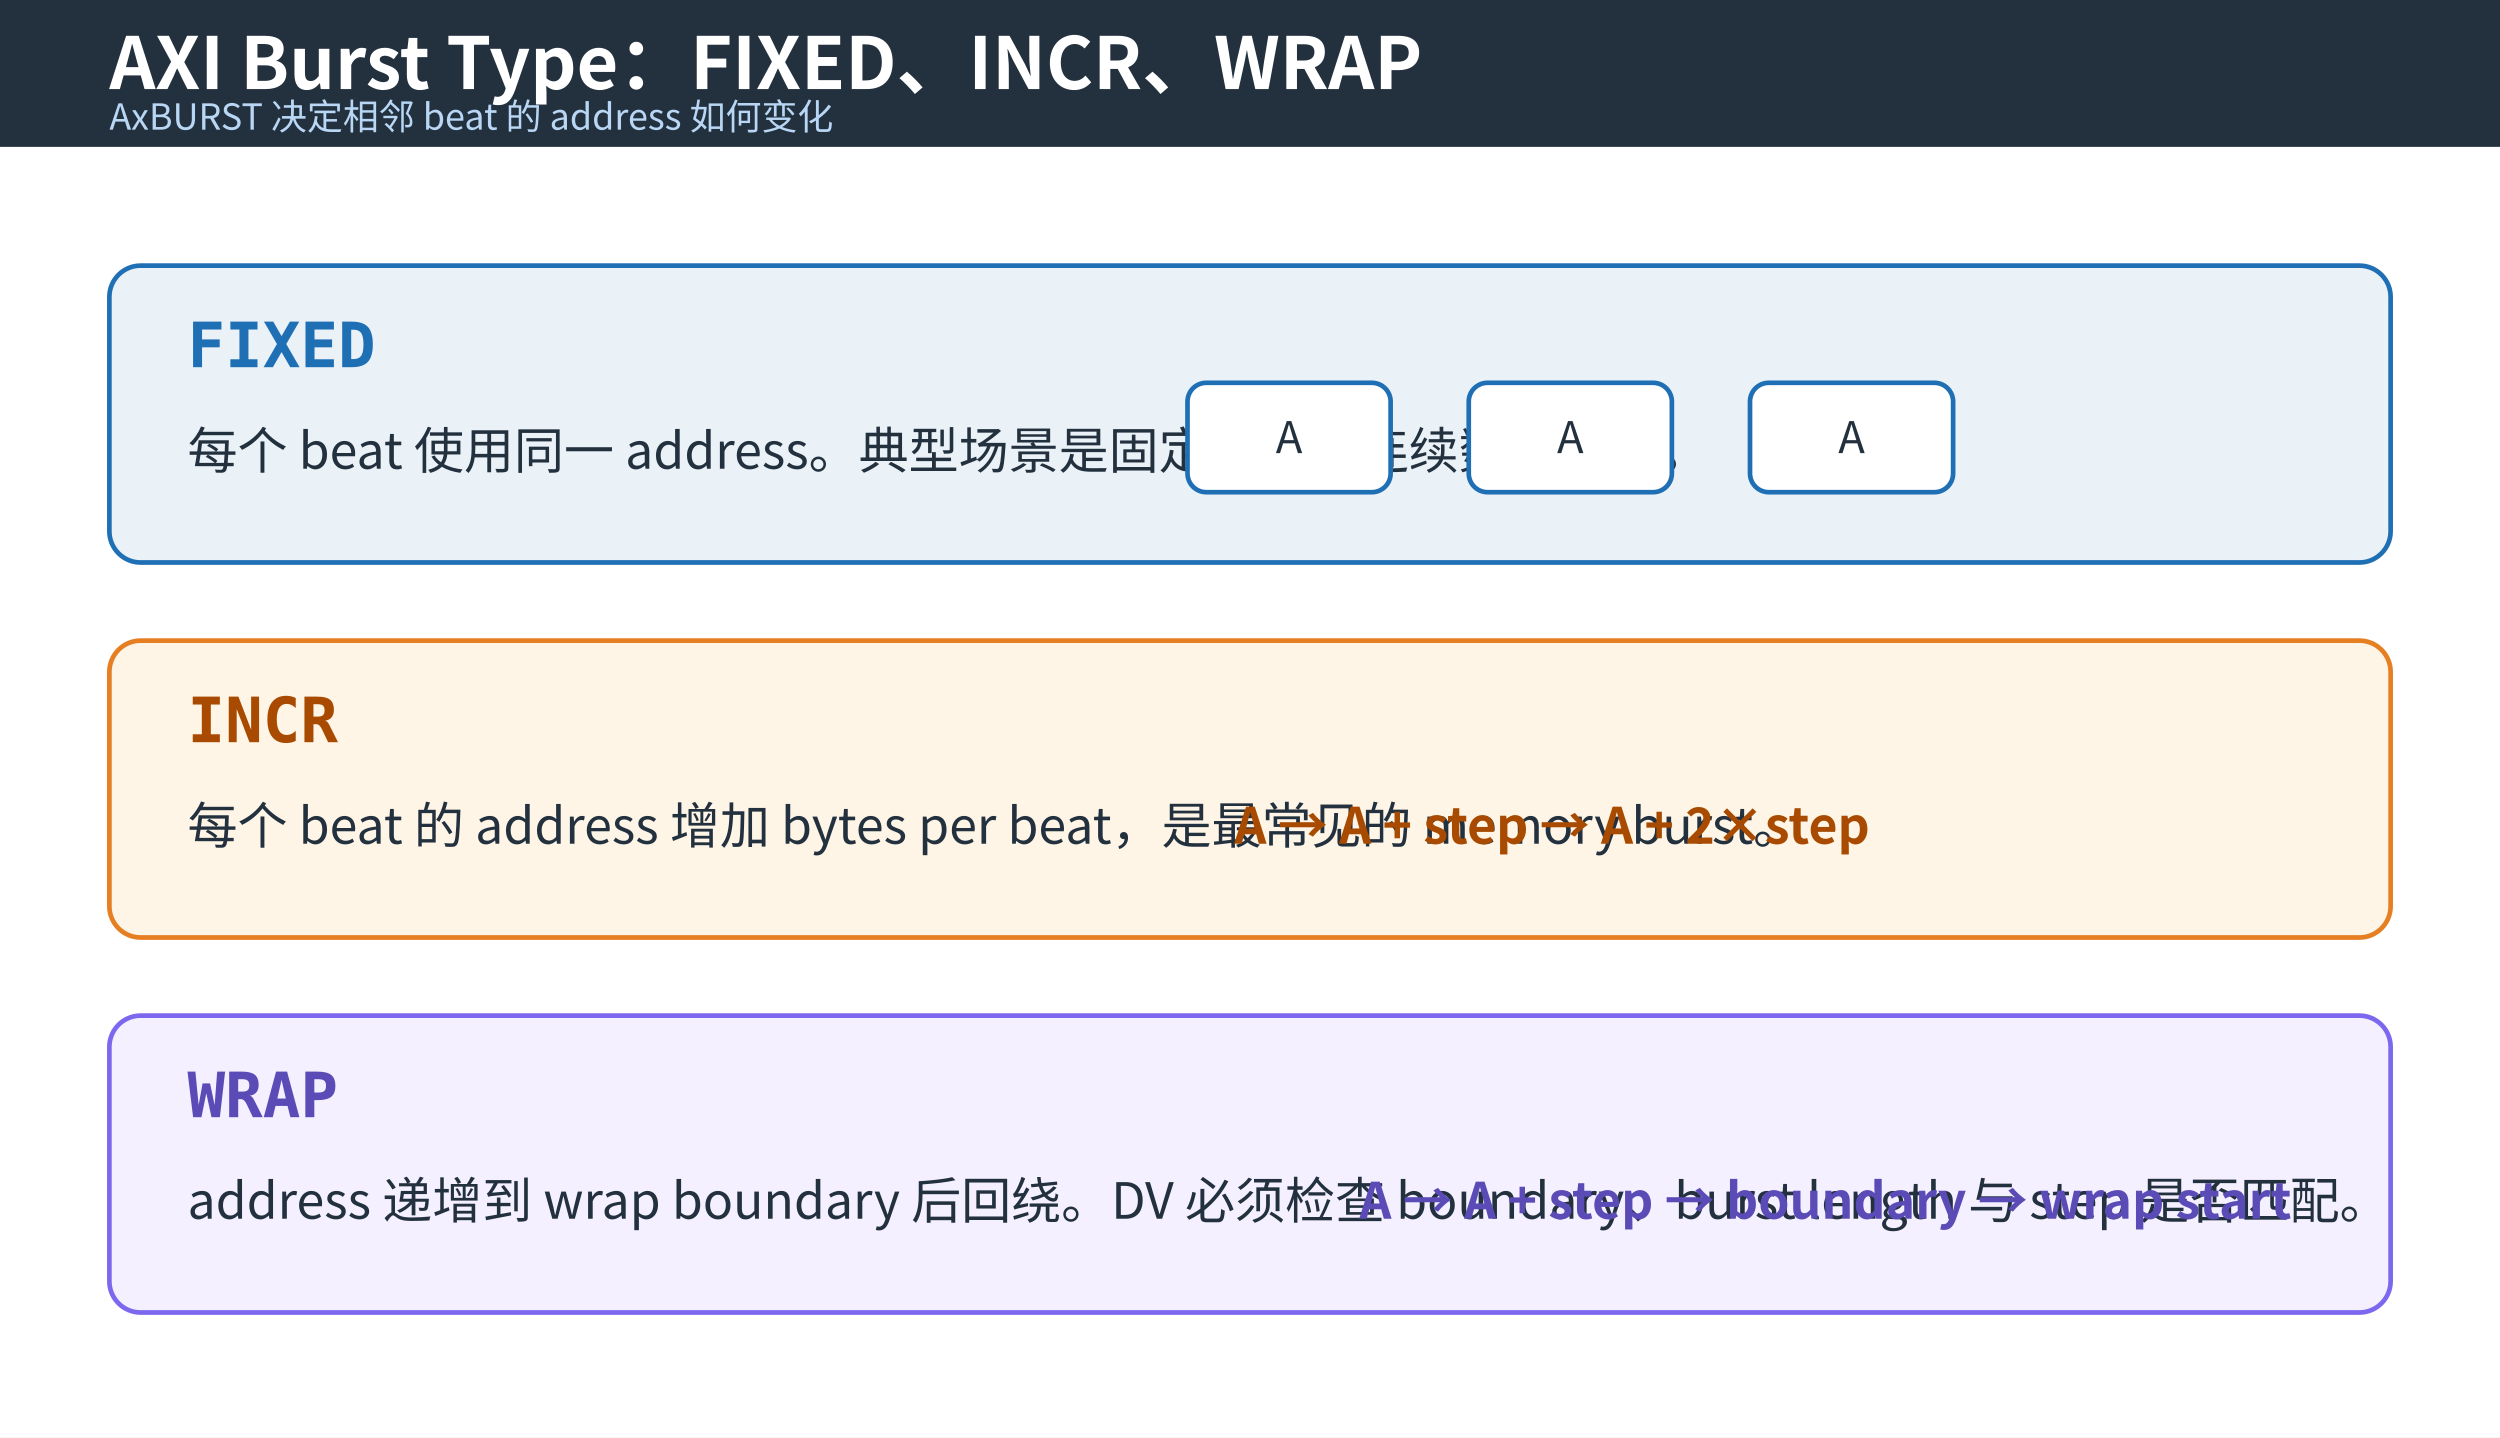
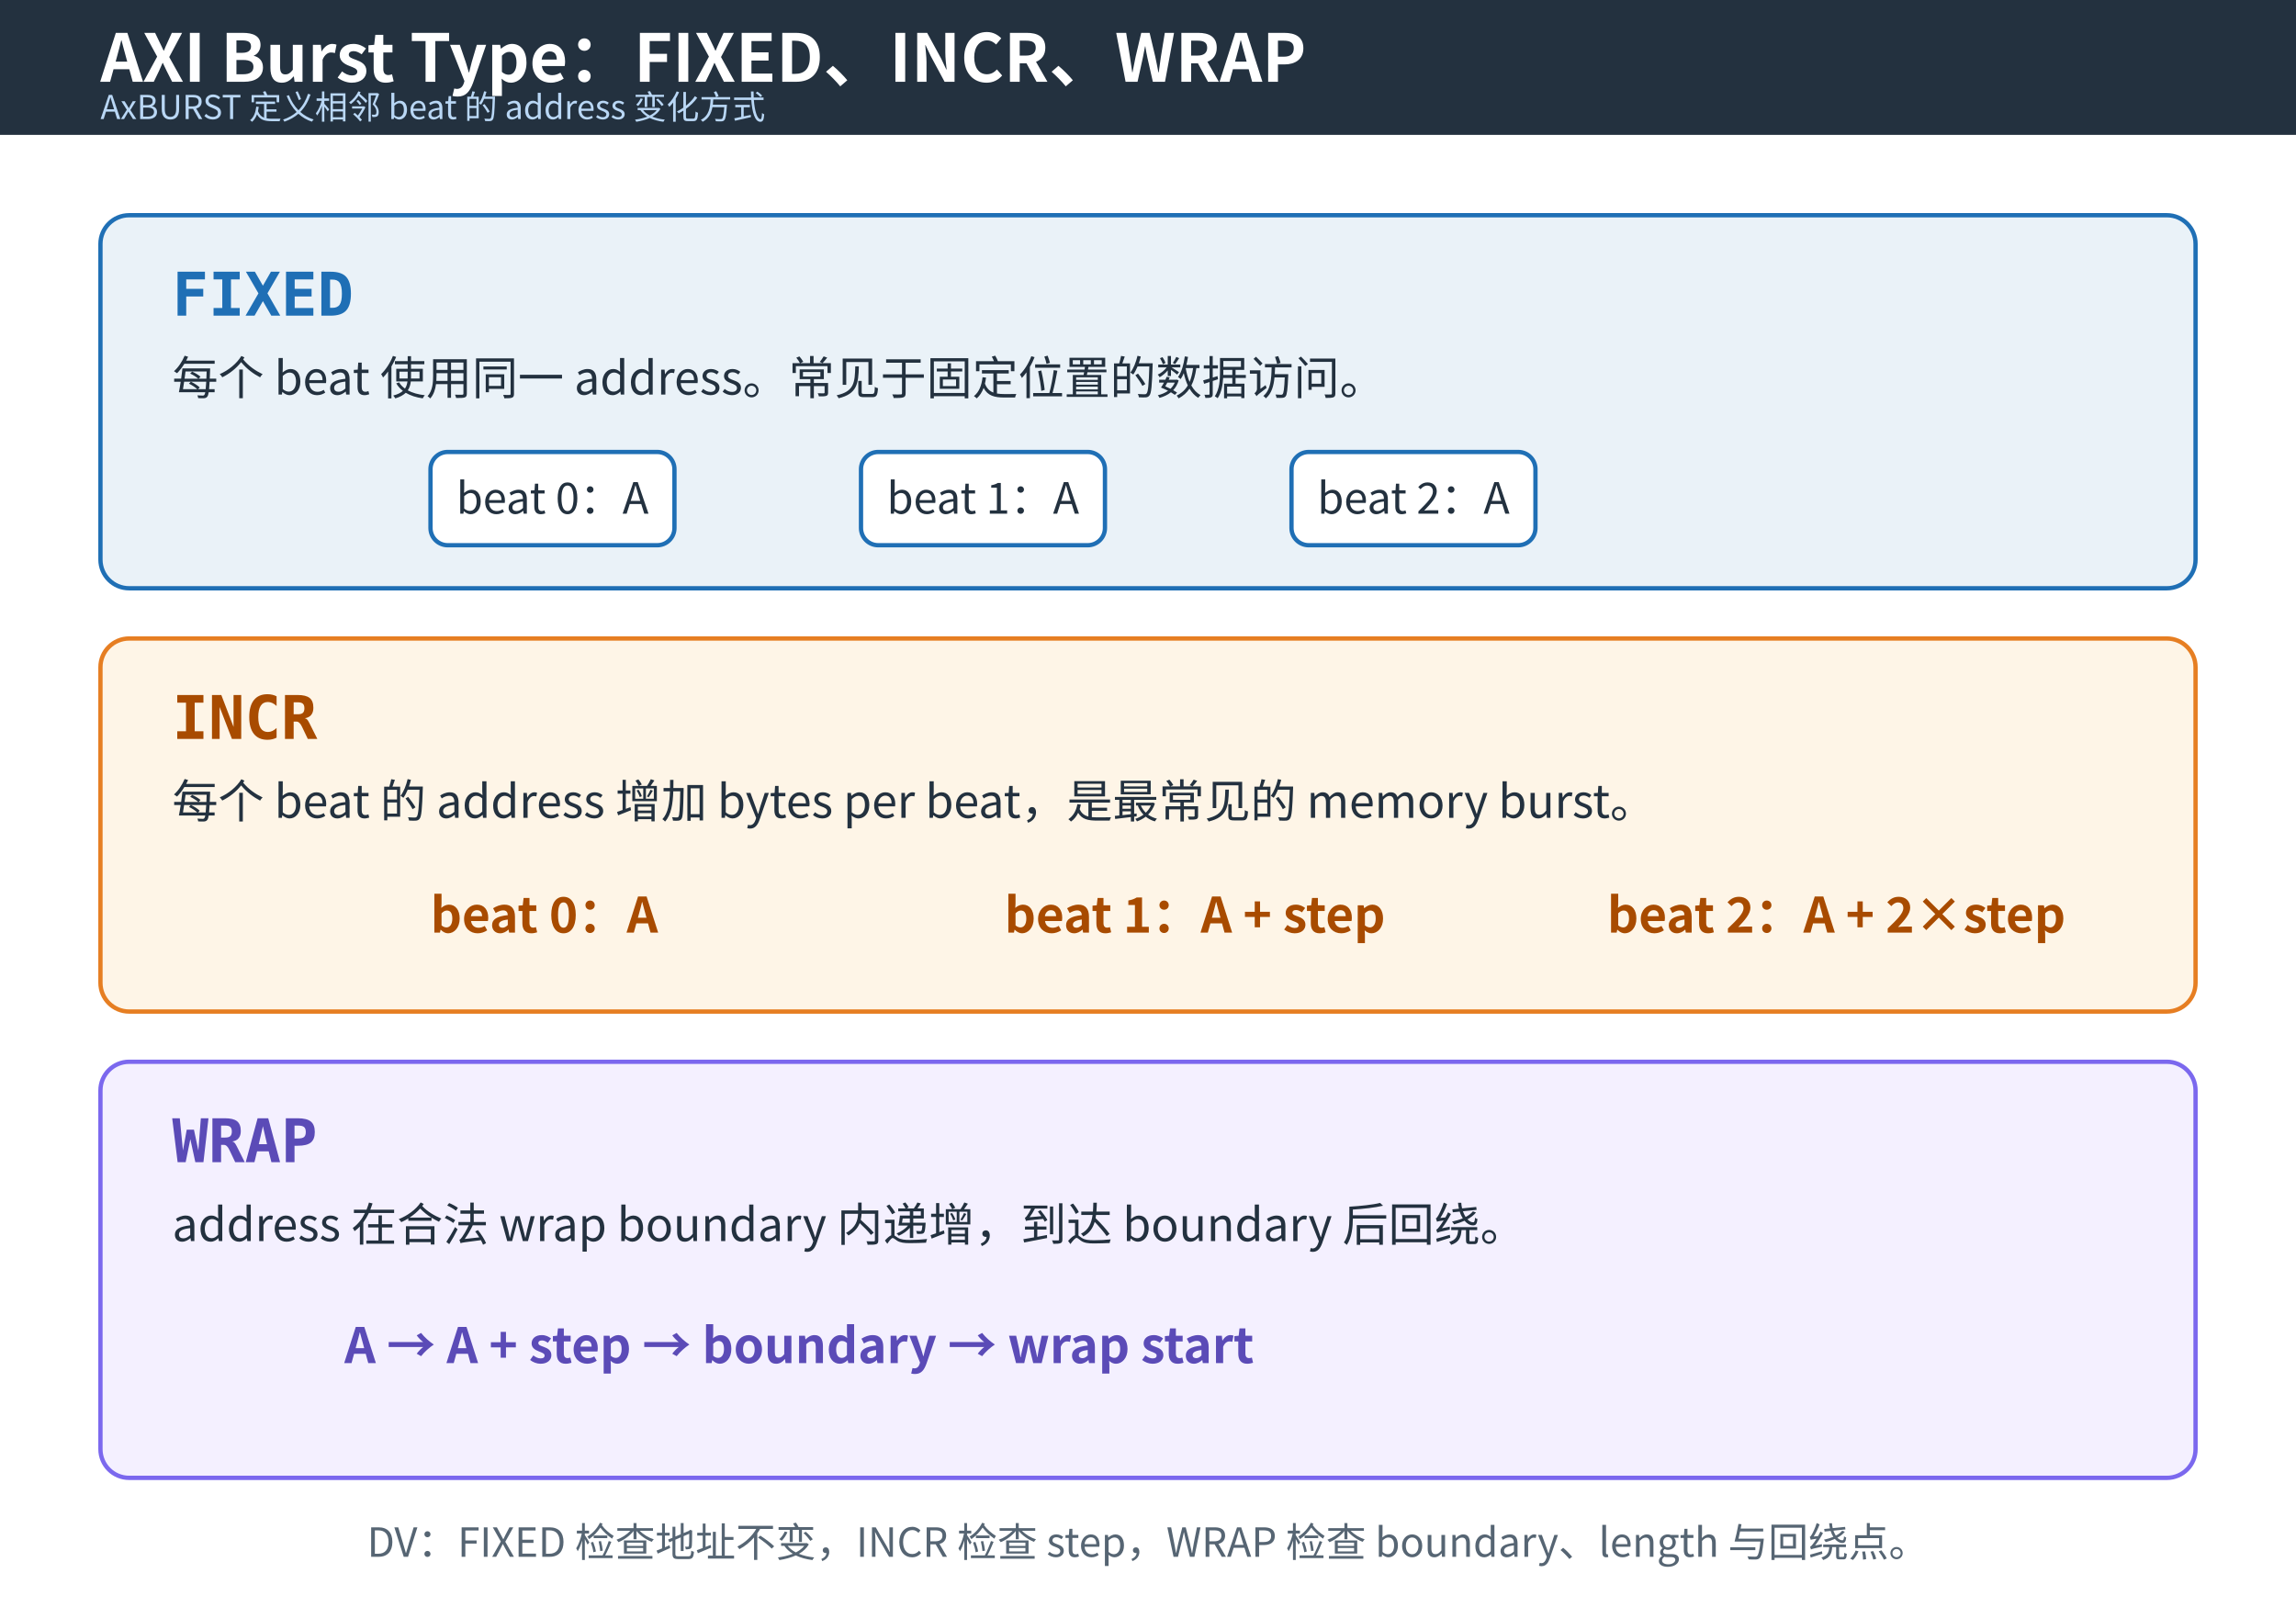
- <svg xmlns="http://www.w3.org/2000/svg" width="1600" height="920" viewBox="0 0 1600 920">
-   <rect width="1600" height="920" fill="#FFFFFF" />
+ <svg xmlns="http://www.w3.org/2000/svg" width="1600" height="1120" viewBox="0 0 1600 1120">
+   <rect width="1600" height="1120" fill="#FFFFFF" />
  <rect width="1600" height="94" fill="#23313F" />
  <text x="70" y="57" font-family="Noto Sans CJK SC,Arial" font-size="46" font-weight="700" fill="#FFFFFF">AXI Burst Type：FIXED、INCR、WRAP</text>
-   <text x="70" y="83" font-family="Noto Sans CJK SC,Arial" font-size="23" fill="#B9D7F5">AxBURST 决定相邻 beat 的 address 如何变化</text>
-   <rect x="70" y="170" width="1460" height="190" rx="20" fill="#EAF2F8" stroke="#1F6FB5" stroke-width="3" />
-   <text x="120" y="235" font-family="DejaVu Sans Mono" font-size="40" font-weight="700" fill="#1F6FB5">FIXED</text>
-   <text x="120" y="300" font-family="Noto Sans CJK SC,Arial" font-size="32" fill="#23313F">每个 beat 使用同一 address。典型场景是固定位置的连续数据访问。</text>
-   <rect x="760" y="245" width="130" height="70" rx="12" fill="#FFFFFF" stroke="#1F6FB5" stroke-width="3" />
-   <rect x="940" y="245" width="130" height="70" rx="12" fill="#FFFFFF" stroke="#1F6FB5" stroke-width="3" />
-   <rect x="1120" y="245" width="130" height="70" rx="12" fill="#FFFFFF" stroke="#1F6FB5" stroke-width="3" />
-   <text x="825" y="290" text-anchor="middle" font-family="Noto Sans CJK SC,Arial" font-size="28" fill="#23313F">A</text>
-   <text x="1005" y="290" text-anchor="middle" font-family="Noto Sans CJK SC,Arial" font-size="28" fill="#23313F">A</text>
-   <text x="1185" y="290" text-anchor="middle" font-family="Noto Sans CJK SC,Arial" font-size="28" fill="#23313F">A</text>
-   <rect x="70" y="410" width="1460" height="190" rx="20" fill="#FEF5E7" stroke="#E67E22" stroke-width="3" />
-   <text x="120" y="475" font-family="DejaVu Sans Mono" font-size="40" font-weight="700" fill="#A84B00">INCR</text>
-   <text x="120" y="540" font-family="Noto Sans CJK SC,Arial" font-size="32" fill="#23313F">每个 beat 的 address 增加 bytes per beat，是最常见的 memory burst。</text>
-   <text x="790" y="540" font-family="Noto Sans CJK SC,Arial" font-size="32" font-weight="700" fill="#A84B00">A → A + step → A + 2×step</text>
-   <rect x="70" y="650" width="1460" height="190" rx="20" fill="#F4F0FF" stroke="#7B68EE" stroke-width="3" />
-   <text x="120" y="715" font-family="DejaVu Sans Mono" font-size="40" font-weight="700" fill="#5B4BB7">WRAP</text>
-   <text x="120" y="780" font-family="Noto Sans CJK SC,Arial" font-size="32" fill="#23313F">address 递增到 wrap boundary 后回绕。DV 必须检查 boundary、burst length 与 step 是否匹配。</text>
-   <text x="870" y="780" font-family="Noto Sans CJK SC,Arial" font-size="32" font-weight="700" fill="#5B4BB7">A → A + step → boundary → wrap start</text>
+   <text x="70" y="83" font-family="Noto Sans CJK SC,Arial" font-size="23" fill="#B9D7F5">AxBURST 定义相邻 beat 的 address 变化方式</text>
+   <rect x="70" y="150" width="1460" height="260" rx="20" fill="#EAF2F8" stroke="#1F6FB5" stroke-width="3" />
+   <text x="120" y="220" font-family="DejaVu Sans Mono" font-size="42" font-weight="700" fill="#1F6FB5">FIXED</text>
+   <text x="120" y="275" font-family="Noto Sans CJK SC,Arial" font-size="32" fill="#23313F">每个 beat 使用同一 address。常见于固定位置的数据访问。</text>
+   <rect x="300" y="315" width="170" height="65" rx="12" fill="#FFFFFF" stroke="#1F6FB5" stroke-width="3" />
+   <rect x="600" y="315" width="170" height="65" rx="12" fill="#FFFFFF" stroke="#1F6FB5" stroke-width="3" />
+   <rect x="900" y="315" width="170" height="65" rx="12" fill="#FFFFFF" stroke="#1F6FB5" stroke-width="3" />
+   <text x="385" y="358" text-anchor="middle" font-family="Noto Sans CJK SC,Arial" font-size="30" fill="#23313F">beat 0：A</text>
+   <text x="685" y="358" text-anchor="middle" font-family="Noto Sans CJK SC,Arial" font-size="30" fill="#23313F">beat 1：A</text>
+   <text x="985" y="358" text-anchor="middle" font-family="Noto Sans CJK SC,Arial" font-size="30" fill="#23313F">beat 2：A</text>
+   <rect x="70" y="445" width="1460" height="260" rx="20" fill="#FEF5E7" stroke="#E67E22" stroke-width="3" />
+   <text x="120" y="515" font-family="DejaVu Sans Mono" font-size="42" font-weight="700" fill="#A84B00">INCR</text>
+   <text x="120" y="570" font-family="Noto Sans CJK SC,Arial" font-size="32" fill="#23313F">每个 beat 的 address 增加 bytes per beat，是最常见的 memory burst。</text>
+   <text x="300" y="650" font-family="Noto Sans CJK SC,Arial" font-size="34" font-weight="700" fill="#A84B00">beat 0：A</text>
+   <text x="700" y="650" font-family="Noto Sans CJK SC,Arial" font-size="34" font-weight="700" fill="#A84B00">beat 1：A + step</text>
+   <text x="1120" y="650" font-family="Noto Sans CJK SC,Arial" font-size="34" font-weight="700" fill="#A84B00">beat 2：A + 2×step</text>
+   <rect x="70" y="740" width="1460" height="290" rx="20" fill="#F4F0FF" stroke="#7B68EE" stroke-width="3" />
+   <text x="120" y="810" font-family="DejaVu Sans Mono" font-size="42" font-weight="700" fill="#5B4BB7">WRAP</text>
+   <text x="120" y="865" font-family="Noto Sans CJK SC,Arial" font-size="32" fill="#23313F">address 在合法 wrap boundary 内递增，到达 boundary 后回绕。</text>
+   <text x="240" y="950" font-family="Noto Sans CJK SC,Arial" font-size="34" font-weight="700" fill="#5B4BB7">A → A + step → boundary → wrap start</text>
+   <text x="800" y="1085" text-anchor="middle" font-family="Noto Sans CJK SC,Arial" font-size="28" fill="#566573">DV：FIXED 检查地址不变，INCR 检查 step，WRAP 检查 boundary、length 与回绕点。</text>
</svg>
